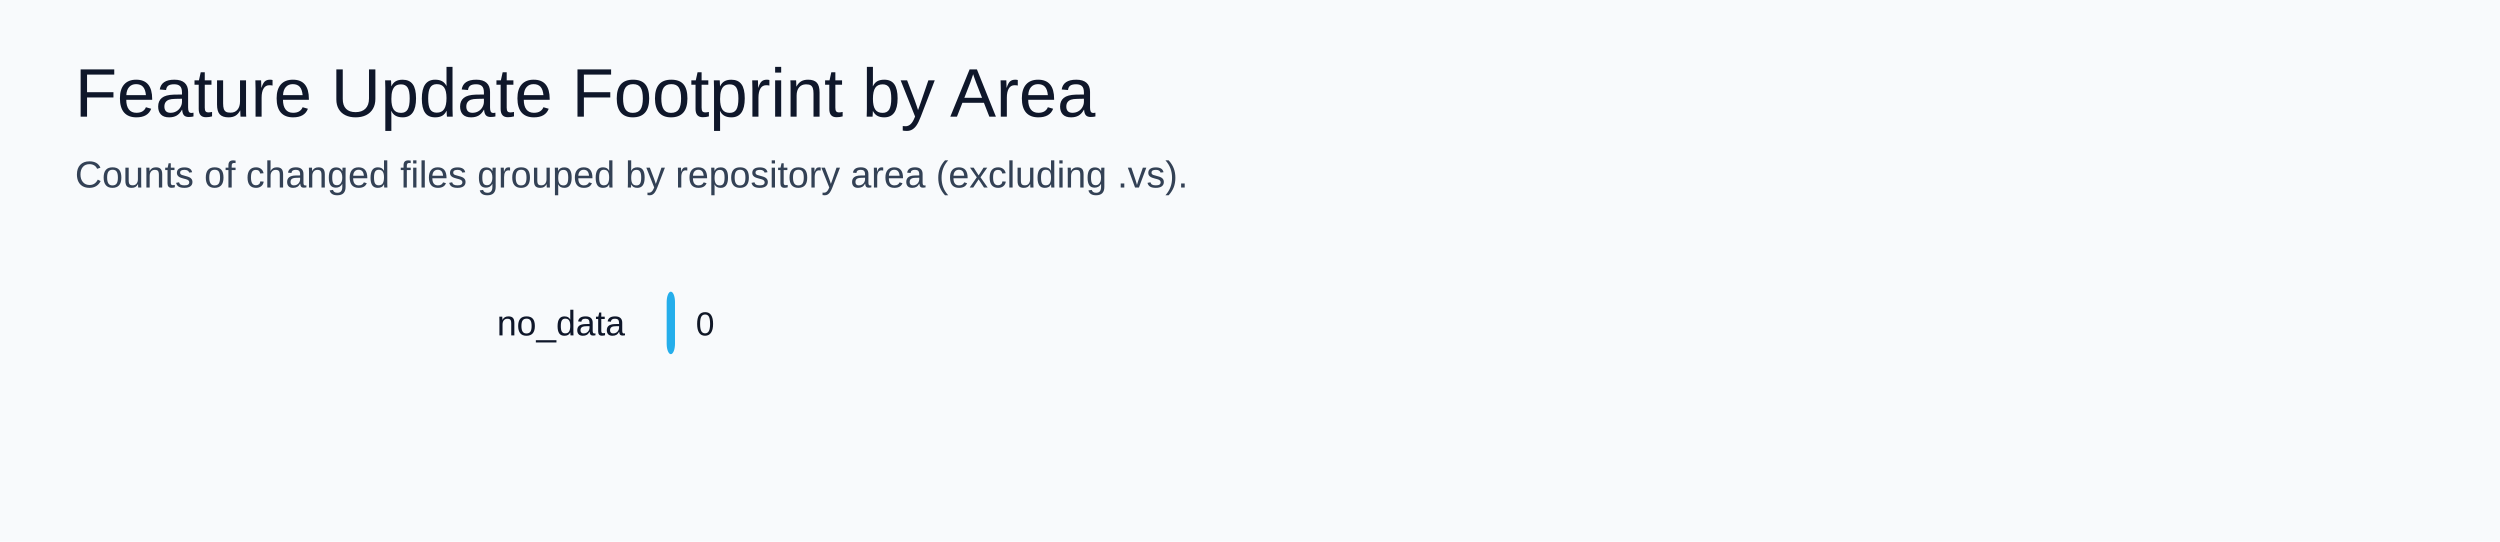
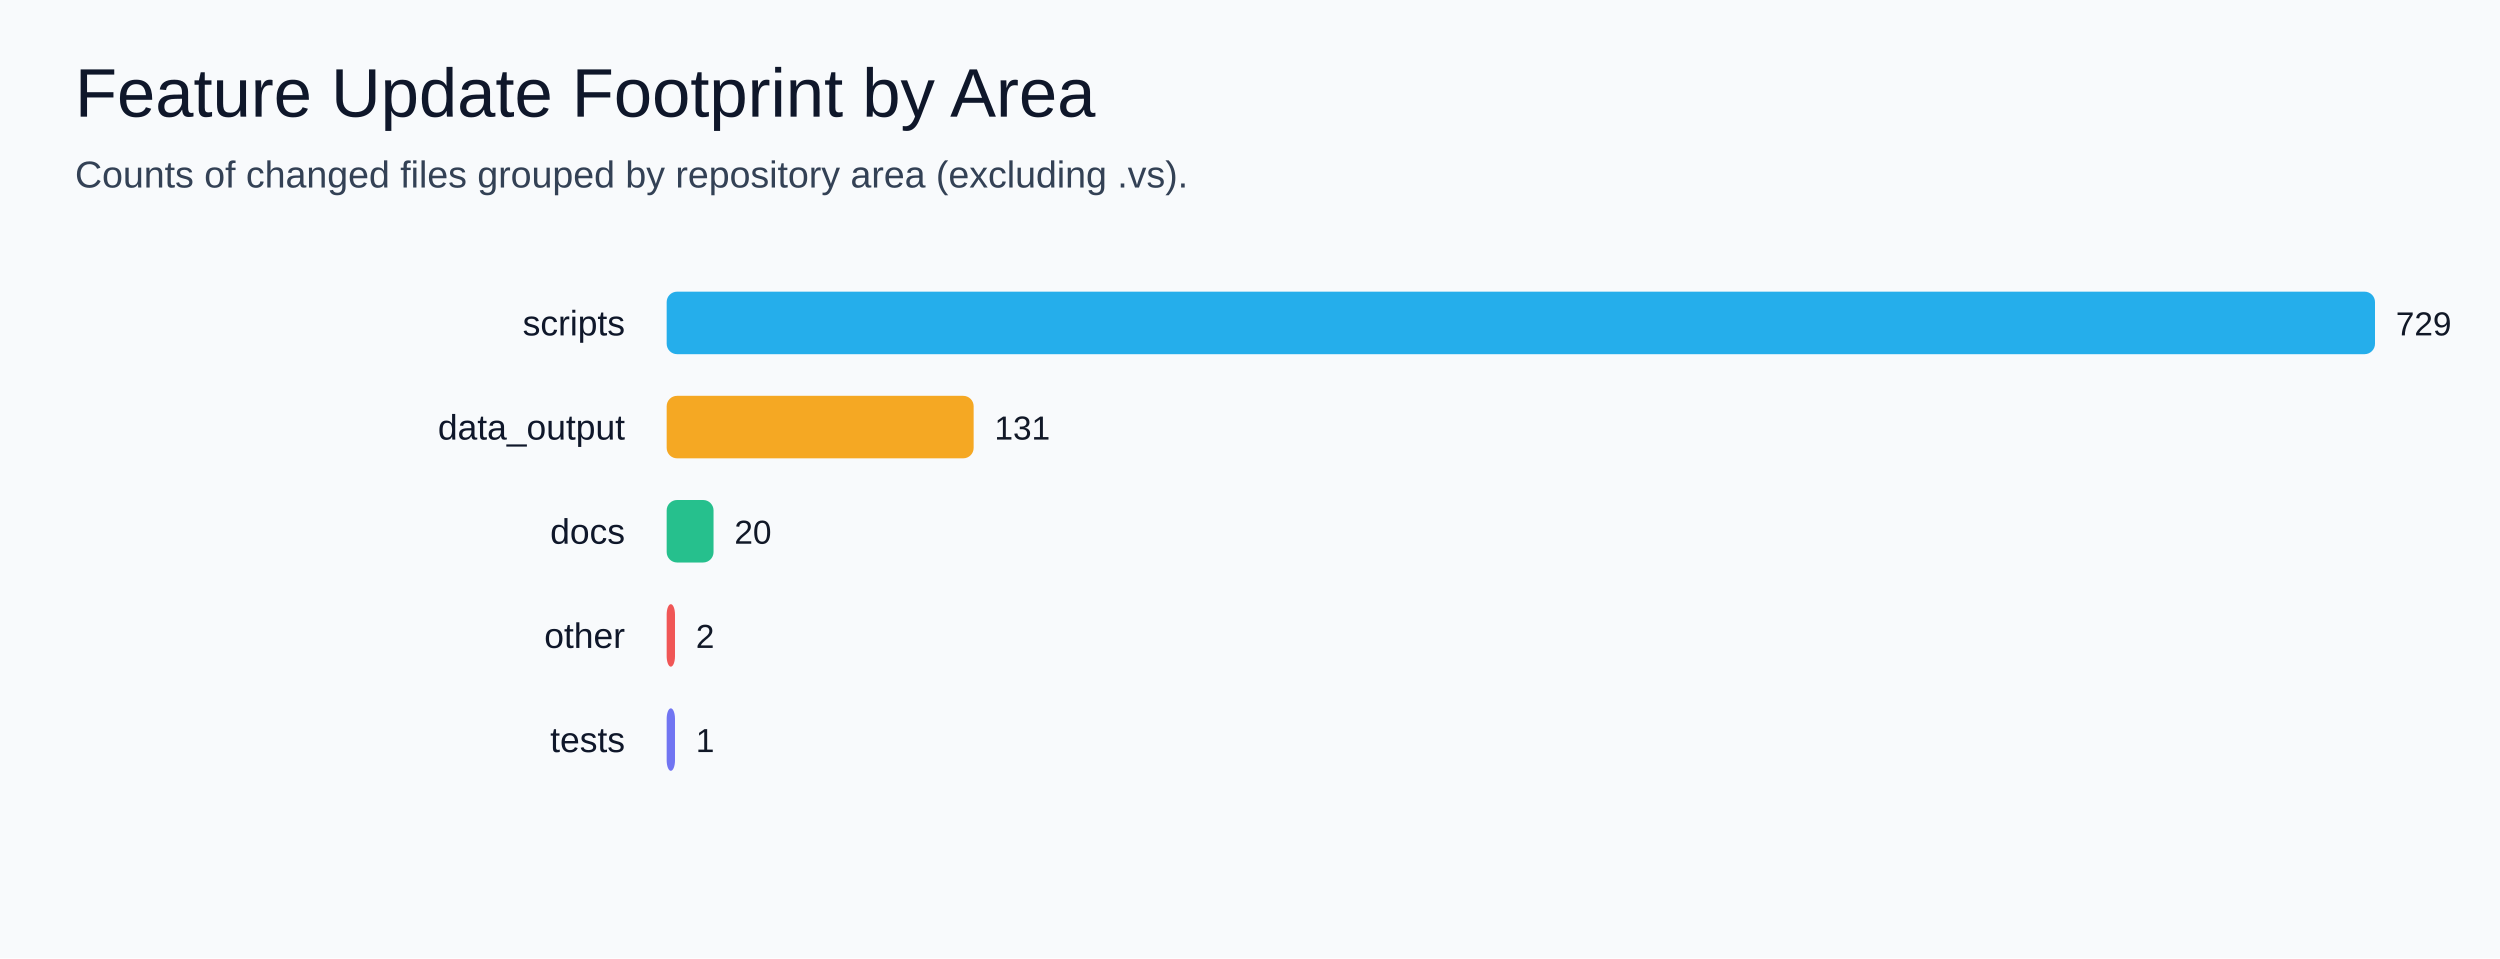
- <svg xmlns="http://www.w3.org/2000/svg" width="1200" height="260" viewBox="0 0 1200 260" role="img" aria-label="Feature update footprint by area">
-   <rect x="0" y="0" width="1200" height="260" fill="#f8fafc" />
+ <svg xmlns="http://www.w3.org/2000/svg" width="1200" height="460" viewBox="0 0 1200 460" role="img" aria-label="Feature update footprint by area">
+   <rect x="0" y="0" width="1200" height="460" fill="#f8fafc" />
  <text x="36" y="56" font-family="Segoe UI, Arial, sans-serif" font-size="33" fill="#0f172a">Feature Update Footprint by Area</text>
  <text x="36" y="90" font-family="Segoe UI, Arial, sans-serif" font-size="18" fill="#334155">Counts of changed files grouped by repository area (excluding .vs).</text>
-   <text x="300" y="161" text-anchor="end" font-family="Segoe UI, Arial, sans-serif" font-size="17" fill="#0f172a">no_data</text>
-   <rect x="320" y="140" width="4.00" height="30" rx="5" ry="5" fill="#0ea5e9" opacity="0.9" />
-   <text x="334.00" y="161" font-family="Segoe UI, Arial, sans-serif" font-size="16" fill="#111827">0</text>
+   <text x="300" y="161" text-anchor="end" font-family="Segoe UI, Arial, sans-serif" font-size="17" fill="#0f172a">scripts</text>
+   <rect x="320" y="140" width="820.00" height="30" rx="5" ry="5" fill="#0ea5e9" opacity="0.9" />
+   <text x="1150.00" y="161" font-family="Segoe UI, Arial, sans-serif" font-size="16" fill="#111827">729</text>
+   <text x="300" y="211" text-anchor="end" font-family="Segoe UI, Arial, sans-serif" font-size="17" fill="#0f172a">data_output</text>
+   <rect x="320" y="190" width="147.35" height="30" rx="5" ry="5" fill="#f59e0b" opacity="0.9" />
+   <text x="477.35" y="211" font-family="Segoe UI, Arial, sans-serif" font-size="16" fill="#111827">131</text>
+   <text x="300" y="261" text-anchor="end" font-family="Segoe UI, Arial, sans-serif" font-size="17" fill="#0f172a">docs</text>
+   <rect x="320" y="240" width="22.50" height="30" rx="5" ry="5" fill="#10b981" opacity="0.9" />
+   <text x="352.50" y="261" font-family="Segoe UI, Arial, sans-serif" font-size="16" fill="#111827">20</text>
+   <text x="300" y="311" text-anchor="end" font-family="Segoe UI, Arial, sans-serif" font-size="17" fill="#0f172a">other</text>
+   <rect x="320" y="290" width="4.00" height="30" rx="5" ry="5" fill="#ef4444" opacity="0.9" />
+   <text x="334.00" y="311" font-family="Segoe UI, Arial, sans-serif" font-size="16" fill="#111827">2</text>
+   <text x="300" y="361" text-anchor="end" font-family="Segoe UI, Arial, sans-serif" font-size="17" fill="#0f172a">tests</text>
+   <rect x="320" y="340" width="4.00" height="30" rx="5" ry="5" fill="#6366f1" opacity="0.9" />
+   <text x="334.00" y="361" font-family="Segoe UI, Arial, sans-serif" font-size="16" fill="#111827">1</text>
</svg>
